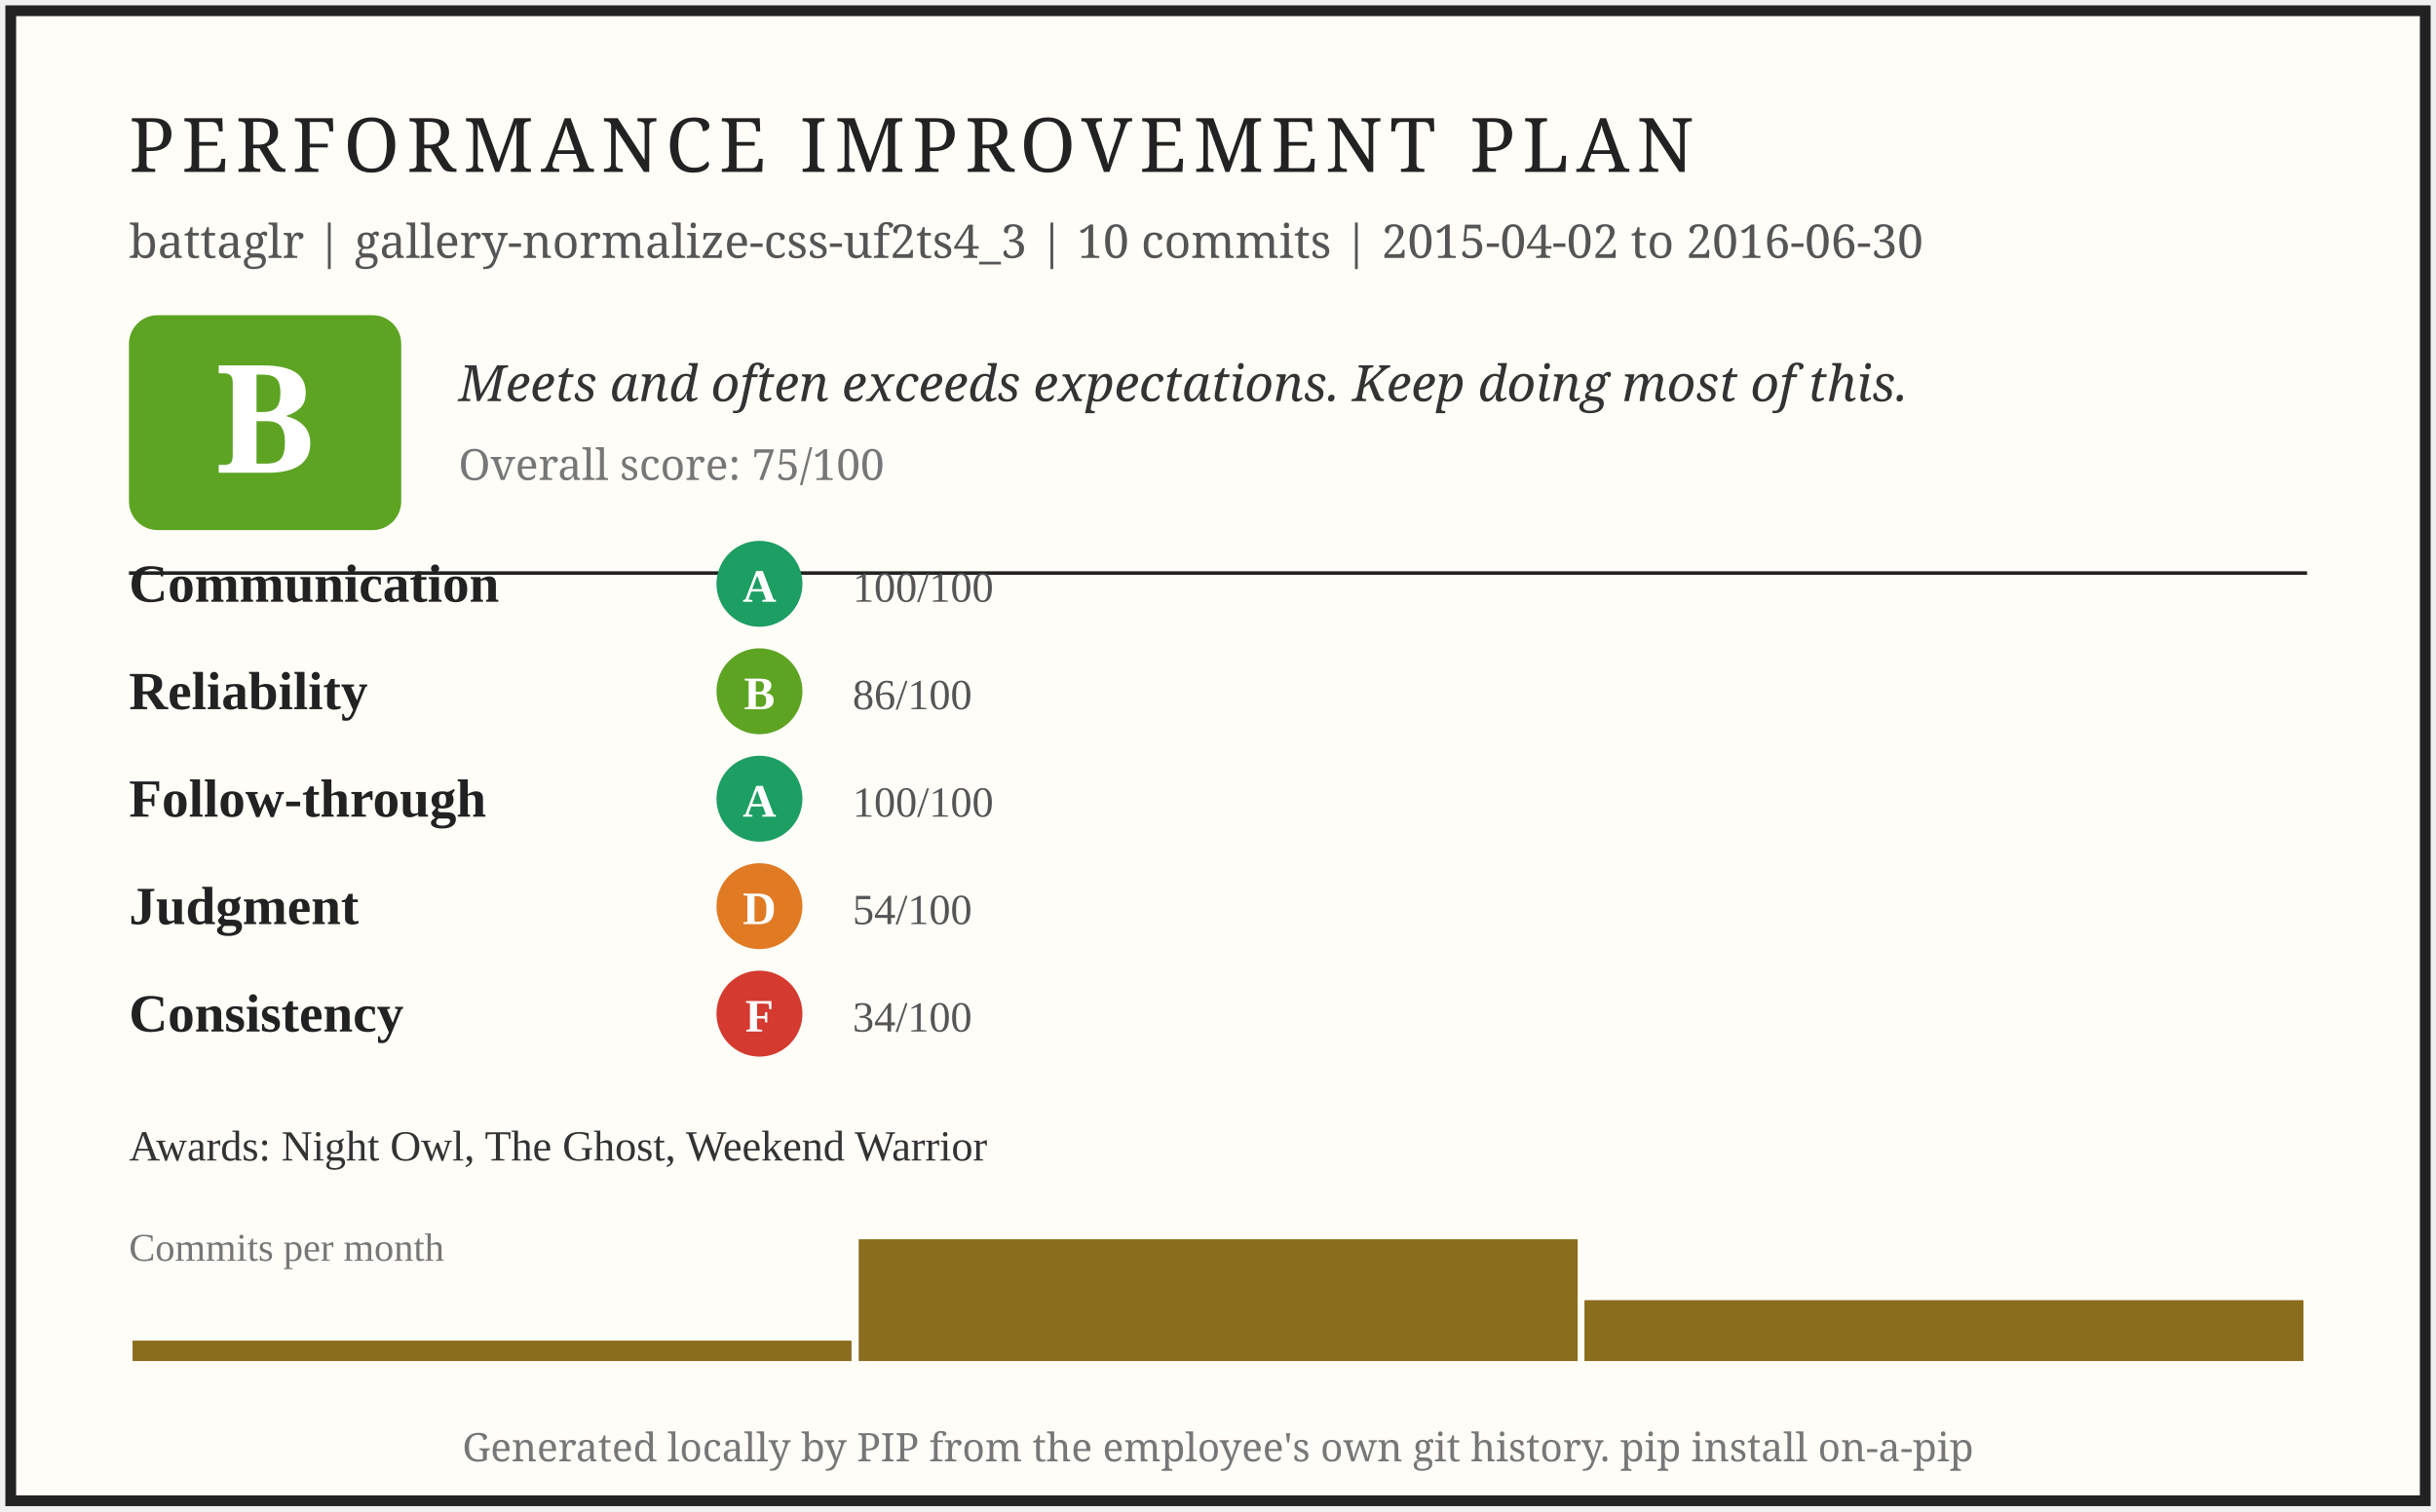
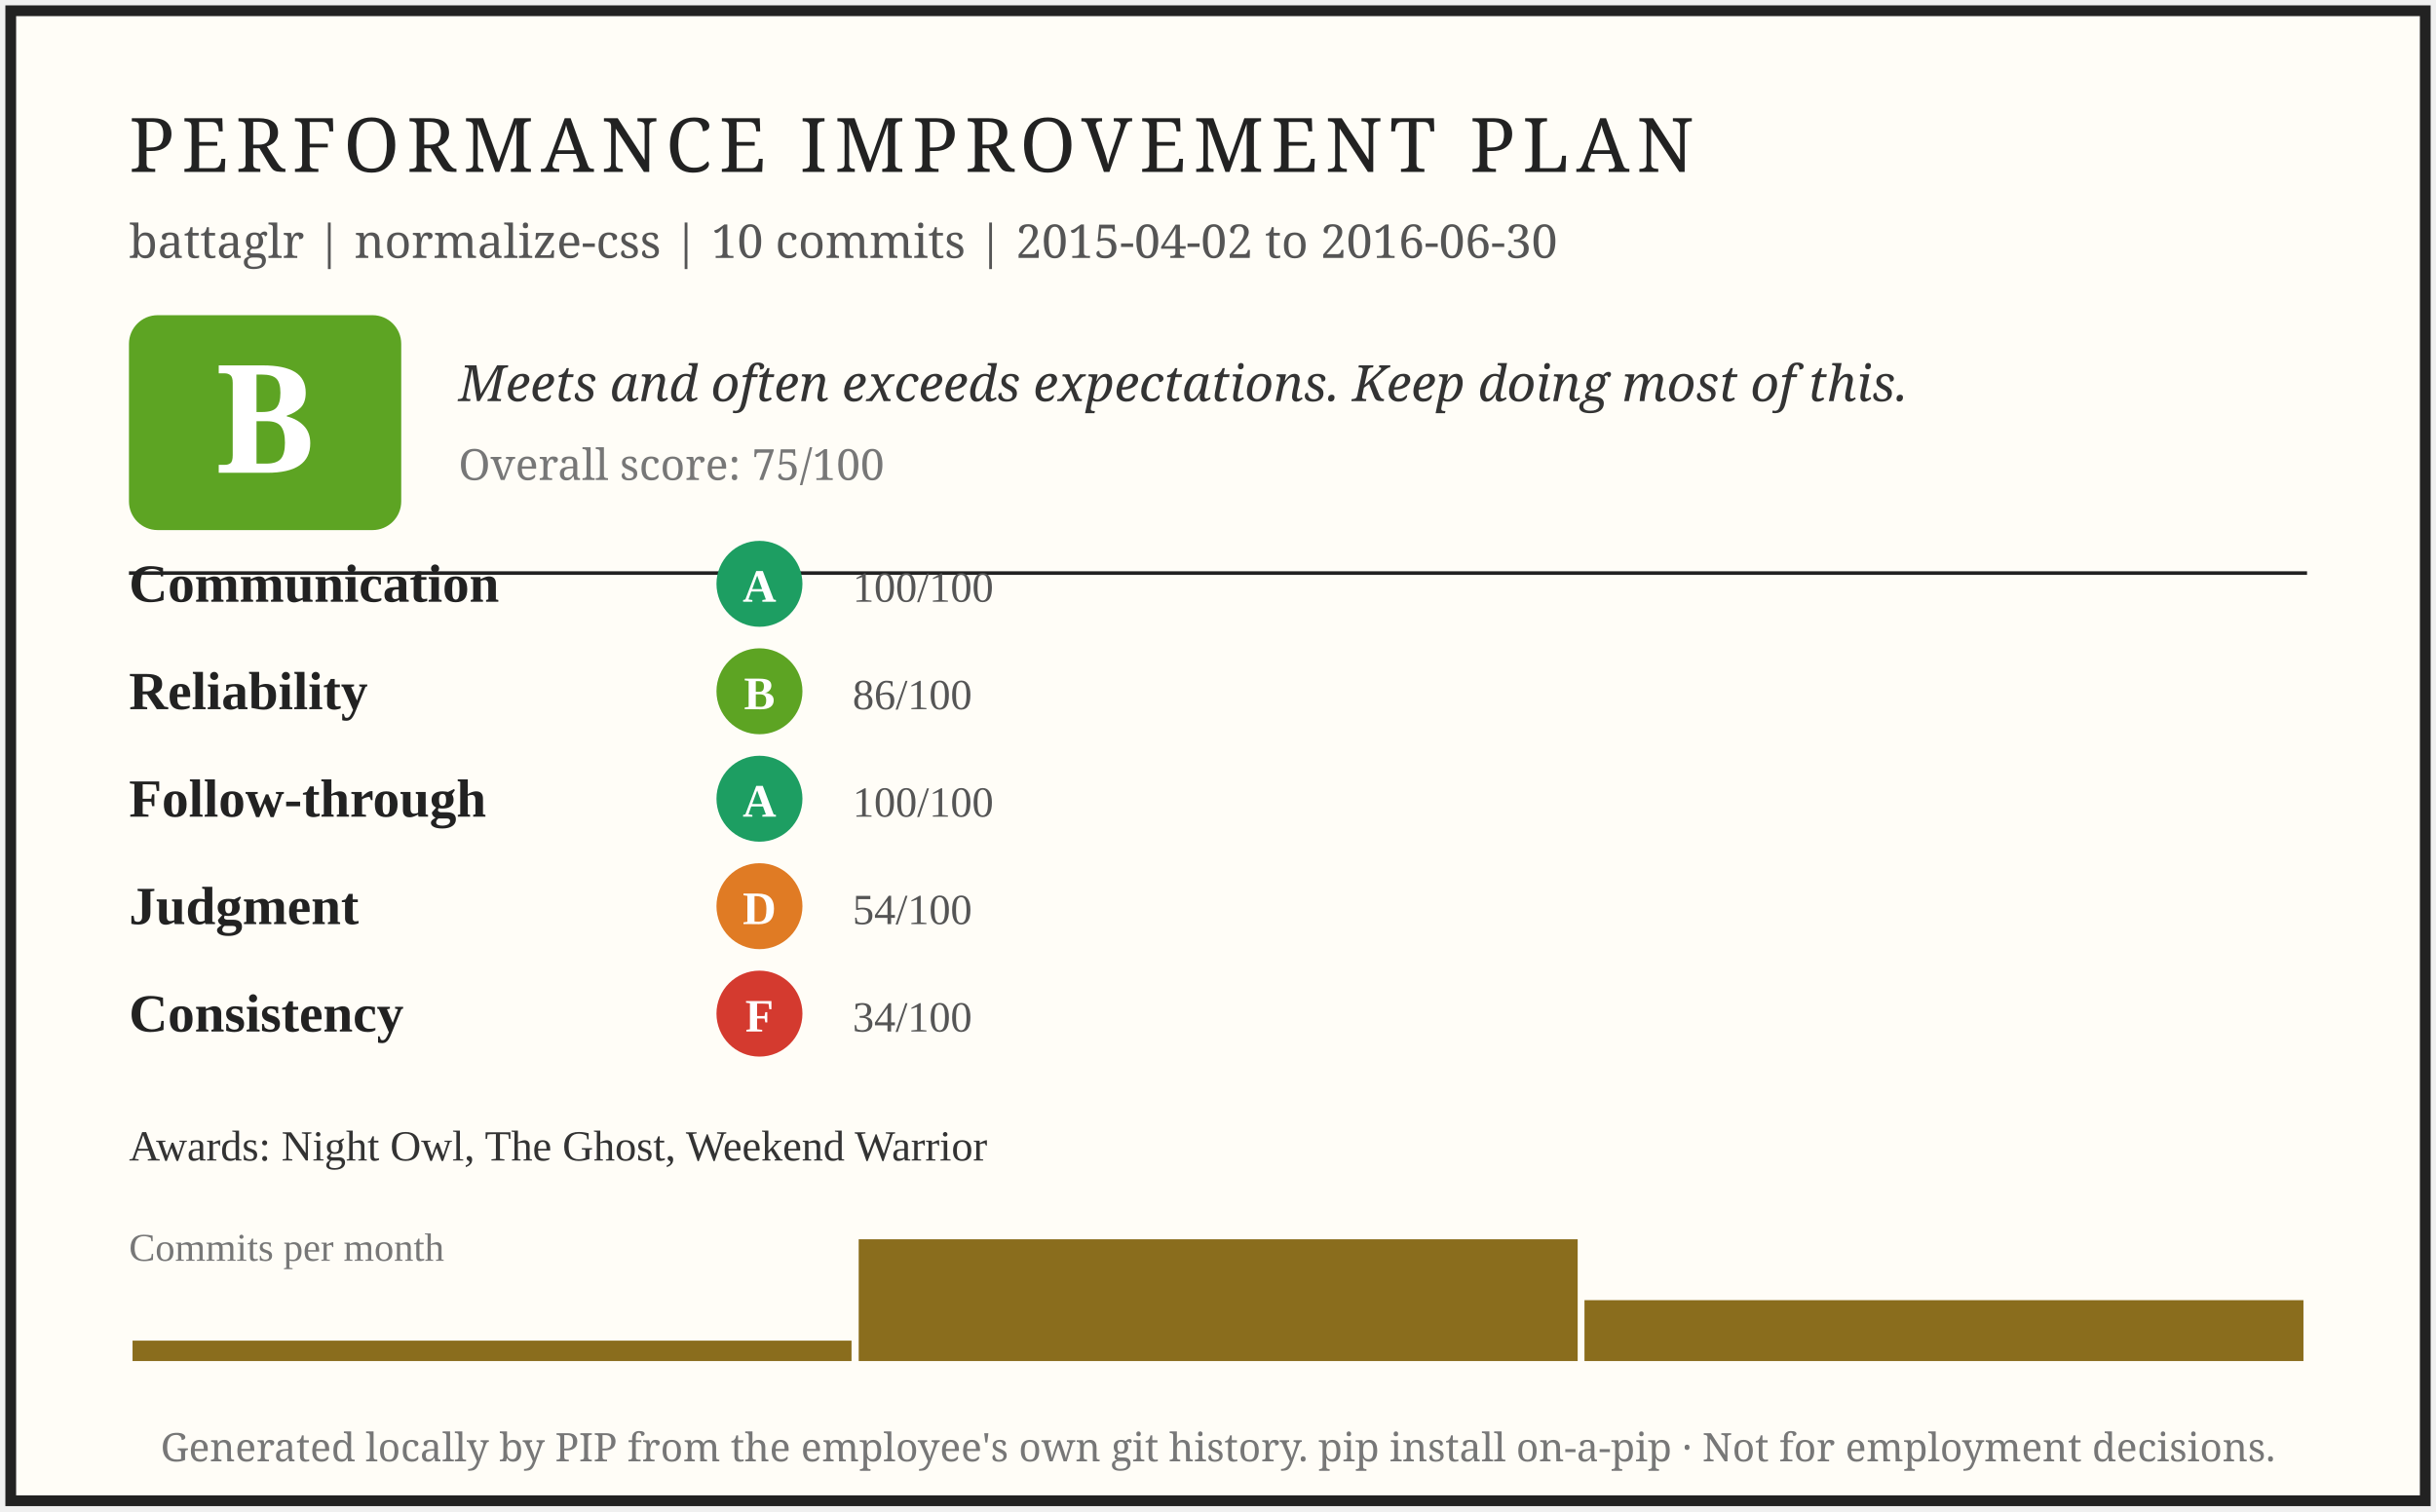
<svg xmlns="http://www.w3.org/2000/svg" width="680" height="422" viewBox="0 0 680 422" role="img" aria-label="PIP report card for battaglr">
  <rect x="3" y="3" width="674" height="416" fill="#fffdf7" stroke="#222" stroke-width="3" />
  <text x="36" y="48" font-family="Georgia, serif" font-size="21" letter-spacing="2" fill="#222">PERFORMANCE IMPROVEMENT PLAN</text>
-   <text x="36" y="72" font-family="Georgia, serif" font-size="13" fill="#555">battaglr | gallery-normalize-css-uf2ts4_3 | 10 commits | 2015-04-02 to 2016-06-30</text>
+   <text x="36" y="72" font-family="Georgia, serif" font-size="13" fill="#555">battaglr | normalize-css | 10 commits | 2015-04-02 to 2016-06-30</text>
  <rect x="36" y="88" width="76" height="60" rx="8" fill="#5da423" />
  <text x="74" y="132" font-family="Georgia, serif" font-size="42" font-weight="bold" fill="#fff" text-anchor="middle">B</text>
  <text x="128" y="112" font-family="Georgia, serif" font-size="14" font-style="italic" fill="#333">Meets and often exceeds expectations. Keep doing most of this.</text>
  <text x="128" y="134" font-family="Georgia, serif" font-size="12" fill="#777">Overall score: 75/100</text>
  <line x1="36" y1="160" x2="644" y2="160" stroke="#222" stroke-width="1" />
  <text x="36" y="168" font-size="15" font-weight="bold" fill="#222">Communication</text>
  <circle cx="212" cy="163" r="12" fill="#1d9e62" />
  <text x="212" y="168" font-size="13" font-weight="bold" fill="#fff" text-anchor="middle">A</text>
  <text x="238" y="168" font-size="12" fill="#555">100/100</text>
  <text x="36" y="198" font-size="15" font-weight="bold" fill="#222">Reliability</text>
  <circle cx="212" cy="193" r="12" fill="#5da423" />
  <text x="212" y="198" font-size="13" font-weight="bold" fill="#fff" text-anchor="middle">B</text>
  <text x="238" y="198" font-size="12" fill="#555">86/100</text>
  <text x="36" y="228" font-size="15" font-weight="bold" fill="#222">Follow-through</text>
  <circle cx="212" cy="223" r="12" fill="#1d9e62" />
  <text x="212" y="228" font-size="13" font-weight="bold" fill="#fff" text-anchor="middle">A</text>
  <text x="238" y="228" font-size="12" fill="#555">100/100</text>
  <text x="36" y="258" font-size="15" font-weight="bold" fill="#222">Judgment</text>
  <circle cx="212" cy="253" r="12" fill="#e07b24" />
  <text x="212" y="258" font-size="13" font-weight="bold" fill="#fff" text-anchor="middle">D</text>
  <text x="238" y="258" font-size="12" fill="#555">54/100</text>
  <text x="36" y="288" font-size="15" font-weight="bold" fill="#222">Consistency</text>
  <circle cx="212" cy="283" r="12" fill="#d43a2f" />
  <text x="212" y="288" font-size="13" font-weight="bold" fill="#fff" text-anchor="middle">F</text>
  <text x="238" y="288" font-size="12" fill="#555">34/100</text>
  <text x="36" y="324" font-size="12" fill="#333">Awards: Night Owl, The Ghost, Weekend Warrior</text>
  <text x="36" y="352" font-size="11" fill="#777">Commits per month</text>
  <rect x="37.0" y="374.3" width="200.7" height="5.7" fill="#8a6d1d" />
  <rect x="239.7" y="346.0" width="200.7" height="34.0" fill="#8a6d1d" />
  <rect x="442.3" y="363.0" width="200.7" height="17.0" fill="#8a6d1d" />
-   <text x="340" y="408" font-family="Georgia, serif" font-size="11" fill="#777" text-anchor="middle">Generated locally by PIP from the employee's own git history. pip install on-a-pip</text>
+   <text x="340" y="408" font-family="Georgia, serif" font-size="11" fill="#777" text-anchor="middle">Generated locally by PIP from the employee's own git history. pip install on-a-pip · Not for employment decisions.</text>
</svg>
